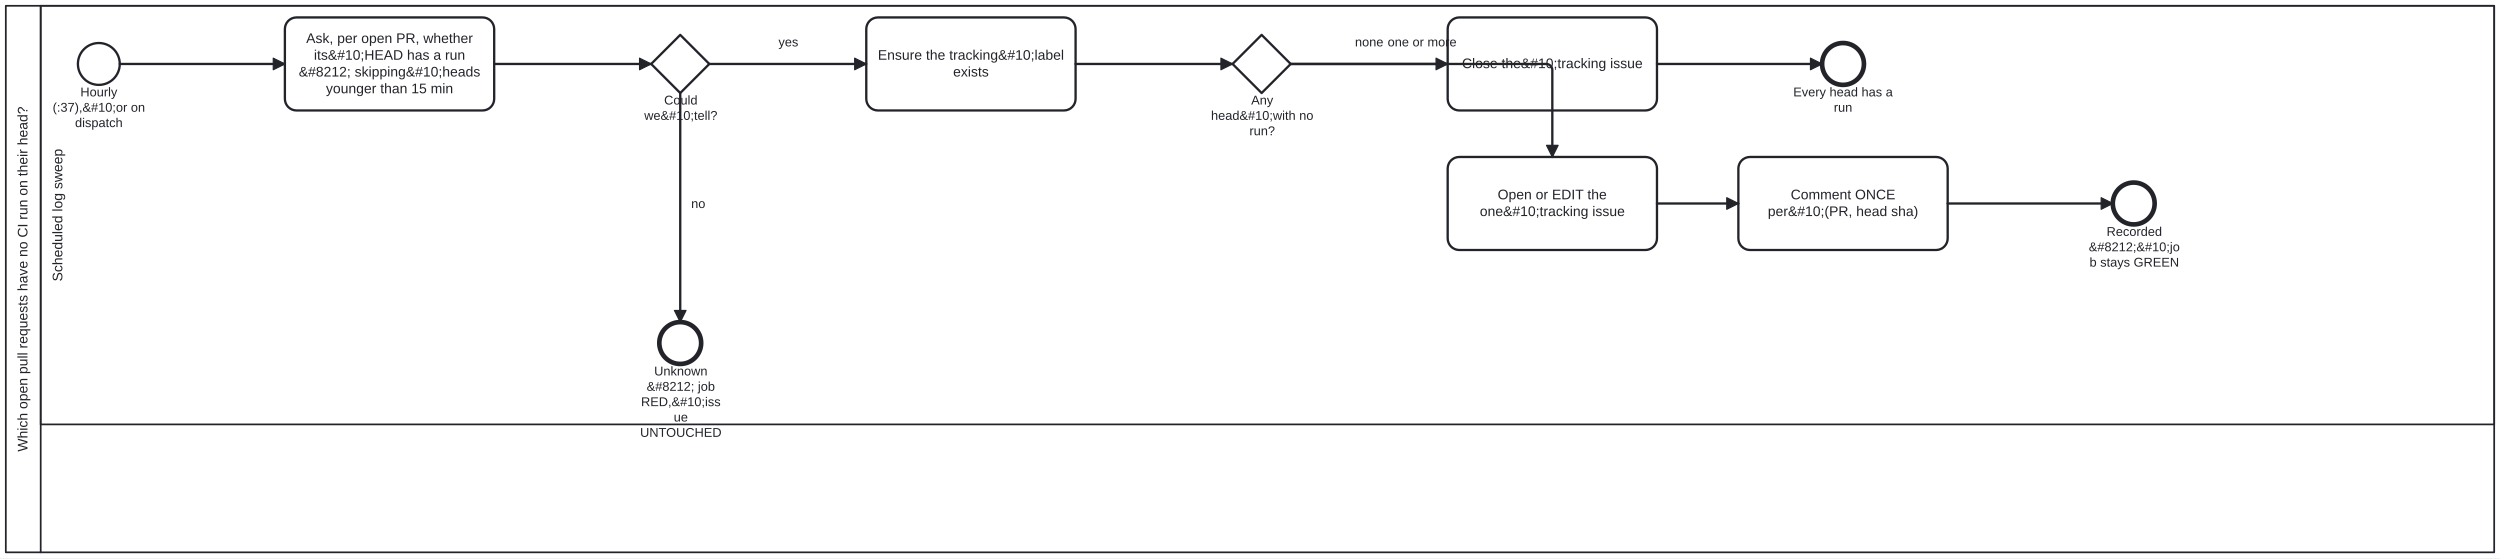
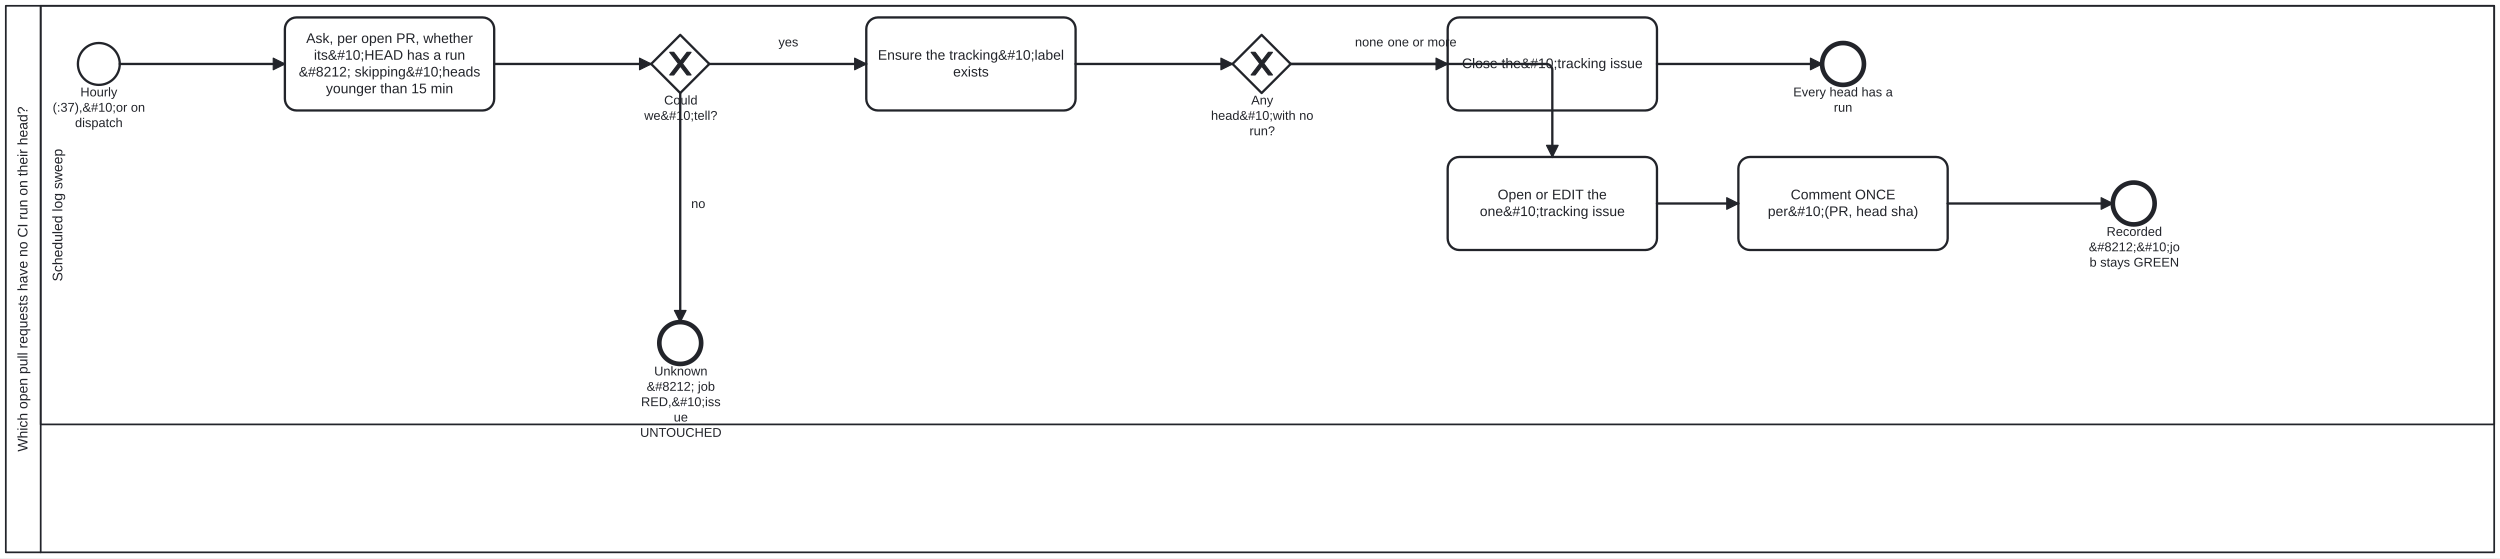
<svg xmlns="http://www.w3.org/2000/svg" width="100%" style="max-width:100%;height:auto" viewBox="55 55 2150 480" version="1.1">
  <rect x="55" y="55" width="2150" height="480" fill="#ffffff" />
  <g class="djs-group">
    <g class="djs-element djs-shape" data-element-id="Participant_Process_PrChecksPresent" style="display: block;" transform="matrix(1 0 0 1 60 60)">
      <g class="djs-visual">
        <rect x="0" y="0" width="2140" height="470" rx="0" ry="0" style="stroke-linecap: round; stroke-linejoin: round; stroke: rgb(34, 36, 42); stroke-width: 1.5px; fill: white; fill-opacity: 0.95;" />
        <path style="fill: none; stroke-linecap: round; stroke-linejoin: round; stroke: rgb(34, 36, 42); stroke-width: 1.5px;" d="M30,0L30,470" />
        <text lineHeight="1.2" class="djs-label" style="font-family: Arial, sans-serif; font-size: 12px; font-weight: normal; fill: rgb(34, 36, 42);" transform="matrix(-1.83697e-16 -1 1 -1.83697e-16 0 470)">
          <tspan x="86.573" y="18.6">Which open pull requests have no CI run on their head?</tspan>
        </text>
      </g>
      <rect class="djs-hit djs-hit-all" x="0" y="0" width="2140" height="470" style="fill: none; stroke-opacity: 0; stroke: white; stroke-width: 15px;" />
    </g>
    <g class="djs-children">
      <g class="djs-group">
        <g class="djs-element djs-shape" data-element-id="Lane_Ci" style="display: block;" transform="matrix(1 0 0 1 90 60)">
          <g class="djs-visual">
            <rect x="0" y="0" width="2110" height="360" rx="0" ry="0" style="stroke-linecap: round; stroke-linejoin: round; stroke: rgb(34, 36, 42); stroke-width: 1.5px; fill: white; fill-opacity: 0.25;" />
            <text lineHeight="1.2" class="djs-label" style="font-family: Arial, sans-serif; font-size: 12px; font-weight: normal; fill: rgb(34, 36, 42);" transform="matrix(-1.83697e-16 -1 1 -1.83697e-16 0 360)">
              <tspan x="122.959" y="18.6">Scheduled log sweep</tspan>
            </text>
          </g>
          <rect class="djs-hit djs-hit-all" x="0" y="0" width="2110" height="360" style="fill: none; stroke-opacity: 0; stroke: white; stroke-width: 15px;" />
        </g>
      </g>
      <g class="djs-group">
        <g class="djs-element djs-shape" data-element-id="Start_Sweep" style="display: block;" transform="matrix(1 0 0 1 122 92)">
          <g class="djs-visual">
            <circle cx="18" cy="18" r="18" style="stroke-linecap: round; stroke-linejoin: round; stroke: rgb(34, 36, 42); stroke-width: 2px; fill: white; fill-opacity: 0.95;" />
          </g>
          <rect class="djs-hit djs-hit-all" x="0" y="0" width="36" height="36" style="fill: none; stroke-opacity: 0; stroke: white; stroke-width: 15px;" />
        </g>
      </g>
      <g class="djs-group">
        <g class="djs-element djs-shape" data-element-id="Start_Sweep_label" style="display: block;" transform="matrix(1 0 0 1 100 128)">
          <g class="djs-visual">
            <text lineHeight="1.2" class="djs-label" style="font-family: Arial, sans-serif; font-size: 11px; font-weight: normal; fill: rgb(34, 36, 42);">
              <tspan x="24.107" y="9.9">Hourly </tspan>
              <tspan x="0.254" y="23.1">(:37),&amp;#10;or on</tspan>
              <tspan x="19.515" y="36.3">dispatch</tspan>
            </text>
          </g>
          <rect class="djs-hit djs-hit-all" x="0" y="0" width="80" height="40" style="fill: none; stroke-opacity: 0; stroke: white; stroke-width: 15px;" />
        </g>
      </g>
      <g class="djs-group">
        <g class="djs-element djs-shape" data-element-id="Task_Sweep" style="display: block;" transform="matrix(1 0 0 1 300 70)">
          <g class="djs-visual">
            <rect x="0" y="0" width="180" height="80" rx="10" ry="10" style="stroke-linecap: round; stroke-linejoin: round; stroke: rgb(34, 36, 42); stroke-width: 2px; fill: white; fill-opacity: 0.95;" />
            <text lineHeight="1.2" class="djs-label" style="font-family: Arial, sans-serif; font-size: 12px; font-weight: normal; fill: rgb(34, 36, 42);">
              <tspan x="18.296" y="22">Ask, per open PR, whether </tspan>
              <tspan x="24.967" y="36.4">its&amp;#10;HEAD has a run </tspan>
              <tspan x="11.938" y="50.8">&amp;#8212; skipping&amp;#10;heads </tspan>
              <tspan x="35.297" y="65.2">younger than 15 min</tspan>
            </text>
          </g>
          <rect class="djs-hit djs-hit-all" x="0" y="0" width="180" height="80" style="fill: none; stroke-opacity: 0; stroke: white; stroke-width: 15px;" />
        </g>
      </g>
      <g class="djs-group">
        <g class="djs-element djs-shape" data-element-id="GW_Determined" style="display: block;" transform="matrix(1 0 0 1 615 85)">
          <g class="djs-visual">
            <polygon points="25,0 50,25 25,50 0,25" style="stroke-linecap: round; stroke-linejoin: round; stroke: rgb(34, 36, 42); stroke-width: 2px; fill: white; fill-opacity: 0.95;" />
+             <path d="m 16,15 7.429,9.714 -7.429,9.714 3.429,0 5.714,-7.464 5.714,7.464 3.429,0 -7.429,-9.714 7.429,-9.714 -3.429,0 -5.714,7.464 -5.714,-7.464 -3.429,0 z" style="fill: rgb(34, 36, 42); stroke-linecap: round; stroke-linejoin: round; stroke: rgb(34, 36, 42); stroke-width: 1px;" />
          </g>
          <rect class="djs-hit djs-hit-all" x="0" y="0" width="50" height="50" style="fill: none; stroke-opacity: 0; stroke: white; stroke-width: 15px;" />
        </g>
      </g>
      <g class="djs-group">
        <g class="djs-element djs-shape" data-element-id="GW_Determined_label" style="display: block;" transform="matrix(1 0 0 1 609 135)">
          <g class="djs-visual">
            <text lineHeight="1.2" class="djs-label" style="font-family: Arial, sans-serif; font-size: 11px; font-weight: normal; fill: rgb(34, 36, 42);">
              <tspan x="17.13" y="9.9">Could </tspan>
              <tspan x="0.007" y="23.1">we&amp;#10;tell?</tspan>
            </text>
          </g>
          <rect class="djs-hit djs-hit-all" x="0" y="0" width="63" height="27" style="fill: none; stroke-opacity: 0; stroke: white; stroke-width: 15px;" />
        </g>
      </g>
      <g class="djs-group">
        <g class="djs-element djs-shape" data-element-id="End_Unknown" style="display: block;" transform="matrix(1 0 0 1 622 332)">
          <g class="djs-visual">
            <circle cx="18" cy="18" r="18" style="stroke-linecap: round; stroke-linejoin: round; stroke: rgb(34, 36, 42); stroke-width: 4px; fill: white; fill-opacity: 0.95;" />
          </g>
          <rect class="djs-hit djs-hit-all" x="0" y="0" width="36" height="36" style="fill: none; stroke-opacity: 0; stroke: white; stroke-width: 15px;" />
        </g>
      </g>
      <g class="djs-group">
        <g class="djs-element djs-shape" data-element-id="End_Unknown_label" style="display: block;" transform="matrix(1 0 0 1 600 368)">
          <g class="djs-visual">
            <text lineHeight="1.2" class="djs-label" style="font-family: Arial, sans-serif; font-size: 11px; font-weight: normal; fill: rgb(34, 36, 42);">
              <tspan x="17.571" y="9.9">Unknown </tspan>
              <tspan x="11.142" y="23.1">&amp;#8212; job </tspan>
              <tspan x="6.265" y="36.3">RED,&amp;#10;iss</tspan>
              <tspan x="34.382" y="49.5">ue </tspan>
              <tspan x="5.462" y="62.7">UNTOUCHED</tspan>
            </text>
          </g>
          <rect class="djs-hit djs-hit-all" x="0" y="0" width="81" height="53" style="fill: none; stroke-opacity: 0; stroke: white; stroke-width: 15px;" />
        </g>
      </g>
      <g class="djs-group">
        <g class="djs-element djs-shape" data-element-id="Task_Label" style="display: block;" transform="matrix(1 0 0 1 800 70)">
          <g class="djs-visual">
            <rect x="0" y="0" width="180" height="80" rx="10" ry="10" style="stroke-linecap: round; stroke-linejoin: round; stroke: rgb(34, 36, 42); stroke-width: 2px; fill: white; fill-opacity: 0.95;" />
            <text lineHeight="1.2" class="djs-label" style="font-family: Arial, sans-serif; font-size: 12px; font-weight: normal; fill: rgb(34, 36, 42);">
              <tspan x="9.949" y="36.4">Ensure the tracking&amp;#10;label </tspan>
              <tspan x="74.663" y="50.8">exists</tspan>
            </text>
          </g>
          <rect class="djs-hit djs-hit-all" x="0" y="0" width="180" height="80" style="fill: none; stroke-opacity: 0; stroke: white; stroke-width: 15px;" />
        </g>
      </g>
      <g class="djs-group">
        <g class="djs-element djs-shape" data-element-id="GW_Finding" style="display: block;" transform="matrix(1 0 0 1 1115 85)">
          <g class="djs-visual">
            <polygon points="25,0 50,25 25,50 0,25" style="stroke-linecap: round; stroke-linejoin: round; stroke: rgb(34, 36, 42); stroke-width: 2px; fill: white; fill-opacity: 0.95;" />
+             <path d="m 16,15 7.429,9.714 -7.429,9.714 3.429,0 5.714,-7.464 5.714,7.464 3.429,0 -7.429,-9.714 7.429,-9.714 -3.429,0 -5.714,7.464 -5.714,-7.464 -3.429,0 z" style="fill: rgb(34, 36, 42); stroke-linecap: round; stroke-linejoin: round; stroke: rgb(34, 36, 42); stroke-width: 1px;" />
          </g>
          <rect class="djs-hit djs-hit-all" x="0" y="0" width="50" height="50" style="fill: none; stroke-opacity: 0; stroke: white; stroke-width: 15px;" />
        </g>
      </g>
      <g class="djs-group">
        <g class="djs-element djs-shape" data-element-id="GW_Finding_label" style="display: block;" transform="matrix(1 0 0 1 1096 135)">
          <g class="djs-visual">
            <text lineHeight="1.2" class="djs-label" style="font-family: Arial, sans-serif; font-size: 11px; font-weight: normal; fill: rgb(34, 36, 42);">
              <tspan x="35.023" y="9.9">Any </tspan>
              <tspan x="0.465" y="23.1">head&amp;#10;with no</tspan>
              <tspan x="33.492" y="36.3">run?</tspan>
            </text>
          </g>
          <rect class="djs-hit djs-hit-all" x="0" y="0" width="89" height="40" style="fill: none; stroke-opacity: 0; stroke: white; stroke-width: 15px;" />
        </g>
      </g>
      <g class="djs-group">
        <g class="djs-element djs-shape" data-element-id="Task_Close" style="display: block;" transform="matrix(1 0 0 1 1300 70)">
          <g class="djs-visual">
            <rect x="0" y="0" width="180" height="80" rx="10" ry="10" style="stroke-linecap: round; stroke-linejoin: round; stroke: rgb(34, 36, 42); stroke-width: 2px; fill: white; fill-opacity: 0.95;" />
            <text lineHeight="1.2" class="djs-label" style="font-family: Arial, sans-serif; font-size: 12px; font-weight: normal; fill: rgb(34, 36, 42);">
              <tspan x="12.29" y="43.6">Close the&amp;#10;tracking issue</tspan>
            </text>
          </g>
          <rect class="djs-hit djs-hit-all" x="0" y="0" width="180" height="80" style="fill: none; stroke-opacity: 0; stroke: white; stroke-width: 15px;" />
        </g>
      </g>
      <g class="djs-group">
        <g class="djs-element djs-shape" data-element-id="End_Clean" style="display: block;" transform="matrix(1 0 0 1 1622 92)">
          <g class="djs-visual">
            <circle cx="18" cy="18" r="18" style="stroke-linecap: round; stroke-linejoin: round; stroke: rgb(34, 36, 42); stroke-width: 4px; fill: white; fill-opacity: 0.95;" />
          </g>
          <rect class="djs-hit djs-hit-all" x="0" y="0" width="36" height="36" style="fill: none; stroke-opacity: 0; stroke: white; stroke-width: 15px;" />
        </g>
      </g>
      <g class="djs-group">
        <g class="djs-element djs-shape" data-element-id="End_Clean_label" style="display: block;" transform="matrix(1 0 0 1 1597 128)">
          <g class="djs-visual">
            <text lineHeight="1.2" class="djs-label" style="font-family: Arial, sans-serif; font-size: 11px; font-weight: normal; fill: rgb(34, 36, 42);">
              <tspan x="0.195" y="9.9">Every head has a</tspan>
              <tspan x="35.051" y="23.1">run</tspan>
            </text>
          </g>
          <rect class="djs-hit djs-hit-all" x="0" y="0" width="86" height="27" style="fill: none; stroke-opacity: 0; stroke: white; stroke-width: 15px;" />
        </g>
      </g>
      <g class="djs-group">
        <g class="djs-element djs-shape" data-element-id="Task_Track" style="display: block;" transform="matrix(1 0 0 1 1300 190)">
          <g class="djs-visual">
            <rect x="0" y="0" width="180" height="80" rx="10" ry="10" style="stroke-linecap: round; stroke-linejoin: round; stroke: rgb(34, 36, 42); stroke-width: 2px; fill: white; fill-opacity: 0.95;" />
            <text lineHeight="1.2" class="djs-label" style="font-family: Arial, sans-serif; font-size: 12px; font-weight: normal; fill: rgb(34, 36, 42);">
              <tspan x="42.979" y="36.4">Open or EDIT the </tspan>
              <tspan x="27.627" y="50.8">one&amp;#10;tracking issue</tspan>
            </text>
          </g>
          <rect class="djs-hit djs-hit-all" x="0" y="0" width="180" height="80" style="fill: none; stroke-opacity: 0; stroke: white; stroke-width: 15px;" />
        </g>
      </g>
      <g class="djs-group">
        <g class="djs-element djs-shape" data-element-id="Task_Comment" style="display: block;" transform="matrix(1 0 0 1 1550 190)">
          <g class="djs-visual">
            <rect x="0" y="0" width="180" height="80" rx="10" ry="10" style="stroke-linecap: round; stroke-linejoin: round; stroke: rgb(34, 36, 42); stroke-width: 2px; fill: white; fill-opacity: 0.95;" />
            <text lineHeight="1.2" class="djs-label" style="font-family: Arial, sans-serif; font-size: 12px; font-weight: normal; fill: rgb(34, 36, 42);">
              <tspan x="44.991" y="36.4">Comment ONCE </tspan>
              <tspan x="25.295" y="50.8">per&amp;#10;(PR, head sha)</tspan>
            </text>
          </g>
          <rect class="djs-hit djs-hit-all" x="0" y="0" width="180" height="80" style="fill: none; stroke-opacity: 0; stroke: white; stroke-width: 15px;" />
        </g>
      </g>
      <g class="djs-group">
        <g class="djs-element djs-shape" data-element-id="End_Recorded" style="display: block;" transform="matrix(1 0 0 1 1872 212)">
          <g class="djs-visual">
            <circle cx="18" cy="18" r="18" style="stroke-linecap: round; stroke-linejoin: round; stroke: rgb(34, 36, 42); stroke-width: 4px; fill: white; fill-opacity: 0.95;" />
          </g>
          <rect class="djs-hit djs-hit-all" x="0" y="0" width="36" height="36" style="fill: none; stroke-opacity: 0; stroke: white; stroke-width: 15px;" />
        </g>
      </g>
      <g class="djs-group">
        <g class="djs-element djs-shape" data-element-id="End_Recorded_label" style="display: block;" transform="matrix(1 0 0 1 1848 248)">
          <g class="djs-visual">
            <text lineHeight="1.2" class="djs-label" style="font-family: Arial, sans-serif; font-size: 11px; font-weight: normal; fill: rgb(34, 36, 42);">
              <tspan x="18.652" y="9.9">Recorded </tspan>
              <tspan x="3.355" y="23.1">&amp;#8212;&amp;#10;jo</tspan>
              <tspan x="3.989" y="36.3">b stays GREEN</tspan>
            </text>
          </g>
          <rect class="djs-hit djs-hit-all" x="0" y="0" width="85" height="40" style="fill: none; stroke-opacity: 0; stroke: white; stroke-width: 15px;" />
        </g>
      </g>
      <g class="djs-group">
        <g class="djs-element djs-connection" data-element-id="Flow_0" style="display: block;">
          <g class="djs-visual">
            <defs>
              <marker id="folio-marker-1" viewBox="0 0 20 20" refX="11" refY="10" markerWidth="10" markerHeight="10" orient="auto">
                <path d="M 1 5 L 11 10 L 1 15 Z" style="stroke-linecap: round; stroke-linejoin: round; stroke: rgb(34, 36, 42); stroke-width: 1px; fill: rgb(34, 36, 42);" />
              </marker>
            </defs>
            <path data-corner-radius="5" style="fill: none; stroke-linecap: round; stroke-linejoin: round; stroke: rgb(34, 36, 42); stroke-width: 2px; marker-end: url('#folio-marker-1');" d="M158,110L300,110" />
          </g>
          <path d="M158,110L300,110" class="djs-hit djs-hit-stroke" style="fill: none; stroke-opacity: 0; stroke: white; stroke-width: 15px;" />
        </g>
      </g>
      <g class="djs-group">
        <g class="djs-element djs-connection" data-element-id="Flow_1" style="display: block;">
          <g class="djs-visual">
            <defs>
              <marker id="folio-marker-2" viewBox="0 0 20 20" refX="11" refY="10" markerWidth="10" markerHeight="10" orient="auto">
                <path d="M 1 5 L 11 10 L 1 15 Z" style="stroke-linecap: round; stroke-linejoin: round; stroke: rgb(34, 36, 42); stroke-width: 1px; fill: rgb(34, 36, 42);" />
              </marker>
            </defs>
            <path data-corner-radius="5" style="fill: none; stroke-linecap: round; stroke-linejoin: round; stroke: rgb(34, 36, 42); stroke-width: 2px; marker-end: url('#folio-marker-2');" d="M480,110L615,110" />
          </g>
          <path d="M480,110L615,110" class="djs-hit djs-hit-stroke" style="fill: none; stroke-opacity: 0; stroke: white; stroke-width: 15px;" />
        </g>
      </g>
      <g class="djs-group">
        <g class="djs-element djs-connection" data-element-id="Flow_2" style="display: block;">
          <g class="djs-visual">
            <defs>
              <marker id="folio-marker-3" viewBox="0 0 20 20" refX="11" refY="10" markerWidth="10" markerHeight="10" orient="auto">
                <path d="M 1 5 L 11 10 L 1 15 Z" style="stroke-linecap: round; stroke-linejoin: round; stroke: rgb(34, 36, 42); stroke-width: 1px; fill: rgb(34, 36, 42);" />
              </marker>
            </defs>
            <path data-corner-radius="5" style="fill: none; stroke-linecap: round; stroke-linejoin: round; stroke: rgb(34, 36, 42); stroke-width: 2px; marker-end: url('#folio-marker-3');" d="M640,135L640,332" />
          </g>
          <path d="M640,135L640,332" class="djs-hit djs-hit-stroke" style="fill: none; stroke-opacity: 0; stroke: white; stroke-width: 15px;" />
        </g>
      </g>
      <g class="djs-group">
        <g class="djs-element djs-shape" data-element-id="Flow_2_label" style="display: block;" transform="matrix(1 0 0 1 649 224)">
          <g class="djs-visual">
            <text lineHeight="1.2" class="djs-label" style="font-family: Arial, sans-serif; font-size: 11px; font-weight: normal; fill: rgb(34, 36, 42);">
              <tspan x="0.382" y="9.9">no</tspan>
            </text>
          </g>
          <rect class="djs-hit djs-hit-all" x="0" y="0" width="13" height="14" style="fill: none; stroke-opacity: 0; stroke: white; stroke-width: 15px;" />
        </g>
      </g>
      <g class="djs-group">
        <g class="djs-element djs-connection" data-element-id="Flow_3" style="display: block;">
          <g class="djs-visual">
            <defs>
              <marker id="folio-marker-4" viewBox="0 0 20 20" refX="11" refY="10" markerWidth="10" markerHeight="10" orient="auto">
                <path d="M 1 5 L 11 10 L 1 15 Z" style="stroke-linecap: round; stroke-linejoin: round; stroke: rgb(34, 36, 42); stroke-width: 1px; fill: rgb(34, 36, 42);" />
              </marker>
            </defs>
            <path data-corner-radius="5" style="fill: none; stroke-linecap: round; stroke-linejoin: round; stroke: rgb(34, 36, 42); stroke-width: 2px; marker-end: url('#folio-marker-4');" d="M665,110L800,110" />
          </g>
          <path d="M665,110L800,110" class="djs-hit djs-hit-stroke" style="fill: none; stroke-opacity: 0; stroke: white; stroke-width: 15px;" />
        </g>
      </g>
      <g class="djs-group">
        <g class="djs-element djs-shape" data-element-id="Flow_3_label" style="display: block;" transform="matrix(1 0 0 1 724 85)">
          <g class="djs-visual">
            <text lineHeight="1.2" class="djs-label" style="font-family: Arial, sans-serif; font-size: 11px; font-weight: normal; fill: rgb(34, 36, 42);">
              <tspan x="0.441" y="9.9">yes</tspan>
            </text>
          </g>
          <rect class="djs-hit djs-hit-all" x="0" y="0" width="18" height="14" style="fill: none; stroke-opacity: 0; stroke: white; stroke-width: 15px;" />
        </g>
      </g>
      <g class="djs-group">
        <g class="djs-element djs-connection" data-element-id="Flow_4" style="display: block;">
          <g class="djs-visual">
            <defs>
              <marker id="folio-marker-5" viewBox="0 0 20 20" refX="11" refY="10" markerWidth="10" markerHeight="10" orient="auto">
                <path d="M 1 5 L 11 10 L 1 15 Z" style="stroke-linecap: round; stroke-linejoin: round; stroke: rgb(34, 36, 42); stroke-width: 1px; fill: rgb(34, 36, 42);" />
              </marker>
            </defs>
            <path data-corner-radius="5" style="fill: none; stroke-linecap: round; stroke-linejoin: round; stroke: rgb(34, 36, 42); stroke-width: 2px; marker-end: url('#folio-marker-5');" d="M980,110L1115,110" />
          </g>
          <path d="M980,110L1115,110" class="djs-hit djs-hit-stroke" style="fill: none; stroke-opacity: 0; stroke: white; stroke-width: 15px;" />
        </g>
      </g>
      <g class="djs-group">
        <g class="djs-element djs-connection" data-element-id="Flow_5" style="display: block;">
          <g class="djs-visual">
            <defs>
              <marker id="folio-marker-6" viewBox="0 0 20 20" refX="11" refY="10" markerWidth="10" markerHeight="10" orient="auto">
                <path d="M 1 5 L 11 10 L 1 15 Z" style="stroke-linecap: round; stroke-linejoin: round; stroke: rgb(34, 36, 42); stroke-width: 1px; fill: rgb(34, 36, 42);" />
              </marker>
            </defs>
            <path data-corner-radius="5" style="fill: none; stroke-linecap: round; stroke-linejoin: round; stroke: rgb(34, 36, 42); stroke-width: 2px; marker-end: url('#folio-marker-6');" d="M1165,110L1300,110" />
          </g>
          <path d="M1165,110L1300,110" class="djs-hit djs-hit-stroke" style="fill: none; stroke-opacity: 0; stroke: white; stroke-width: 15px;" />
        </g>
      </g>
      <g class="djs-group">
        <g class="djs-element djs-shape" data-element-id="Flow_5_label" style="display: block;" transform="matrix(1 0 0 1 1220 85)">
          <g class="djs-visual">
            <text lineHeight="1.2" class="djs-label" style="font-family: Arial, sans-serif; font-size: 11px; font-weight: normal; fill: rgb(34, 36, 42);">
              <tspan x="0.265" y="9.9">none</tspan>
            </text>
          </g>
          <rect class="djs-hit djs-hit-all" x="0" y="0" width="25" height="14" style="fill: none; stroke-opacity: 0; stroke: white; stroke-width: 15px;" />
        </g>
      </g>
      <g class="djs-group">
        <g class="djs-element djs-connection" data-element-id="Flow_6" style="display: block;">
          <g class="djs-visual">
            <defs>
              <marker id="folio-marker-7" viewBox="0 0 20 20" refX="11" refY="10" markerWidth="10" markerHeight="10" orient="auto">
                <path d="M 1 5 L 11 10 L 1 15 Z" style="stroke-linecap: round; stroke-linejoin: round; stroke: rgb(34, 36, 42); stroke-width: 1px; fill: rgb(34, 36, 42);" />
              </marker>
            </defs>
            <path data-corner-radius="5" style="fill: none; stroke-linecap: round; stroke-linejoin: round; stroke: rgb(34, 36, 42); stroke-width: 2px; marker-end: url('#folio-marker-7');" d="M1480,110L1622,110" />
          </g>
          <path d="M1480,110L1622,110" class="djs-hit djs-hit-stroke" style="fill: none; stroke-opacity: 0; stroke: white; stroke-width: 15px;" />
        </g>
      </g>
      <g class="djs-group">
        <g class="djs-element djs-connection" data-element-id="Flow_7" style="display: block;">
          <g class="djs-visual">
            <defs>
              <marker id="folio-marker-8" viewBox="0 0 20 20" refX="11" refY="10" markerWidth="10" markerHeight="10" orient="auto">
                <path d="M 1 5 L 11 10 L 1 15 Z" style="stroke-linecap: round; stroke-linejoin: round; stroke: rgb(34, 36, 42); stroke-width: 1px; fill: rgb(34, 36, 42);" />
              </marker>
            </defs>
            <path data-corner-radius="5" style="fill: none; stroke-linecap: round; stroke-linejoin: round; stroke: rgb(34, 36, 42); stroke-width: 2px; marker-end: url('#folio-marker-8');" d="M1165,110L1385,110C1387.5,110,1390,112.5,1390,115L1390,190" />
          </g>
          <path d="M1165,110L1390,110L1390,190" class="djs-hit djs-hit-stroke" style="fill: none; stroke-opacity: 0; stroke: white; stroke-width: 15px;" />
        </g>
      </g>
      <g class="djs-group">
        <g class="djs-element djs-shape" data-element-id="Flow_7_label" style="display: block;" transform="matrix(1 0 0 1 1248 85)">
          <g class="djs-visual">
            <text lineHeight="1.2" class="djs-label" style="font-family: Arial, sans-serif; font-size: 11px; font-weight: normal; fill: rgb(34, 36, 42);">
              <tspan x="0.346" y="9.9">one or more</tspan>
            </text>
          </g>
          <rect class="djs-hit djs-hit-all" x="0" y="0" width="60" height="14" style="fill: none; stroke-opacity: 0; stroke: white; stroke-width: 15px;" />
        </g>
      </g>
      <g class="djs-group">
        <g class="djs-element djs-connection" data-element-id="Flow_8" style="display: block;">
          <g class="djs-visual">
            <defs>
              <marker id="folio-marker-9" viewBox="0 0 20 20" refX="11" refY="10" markerWidth="10" markerHeight="10" orient="auto">
                <path d="M 1 5 L 11 10 L 1 15 Z" style="stroke-linecap: round; stroke-linejoin: round; stroke: rgb(34, 36, 42); stroke-width: 1px; fill: rgb(34, 36, 42);" />
              </marker>
            </defs>
            <path data-corner-radius="5" style="fill: none; stroke-linecap: round; stroke-linejoin: round; stroke: rgb(34, 36, 42); stroke-width: 2px; marker-end: url('#folio-marker-9');" d="M1480,230L1550,230" />
          </g>
          <path d="M1480,230L1550,230" class="djs-hit djs-hit-stroke" style="fill: none; stroke-opacity: 0; stroke: white; stroke-width: 15px;" />
        </g>
      </g>
      <g class="djs-group">
        <g class="djs-element djs-connection" data-element-id="Flow_9" style="display: block;">
          <g class="djs-visual">
            <defs>
              <marker id="folio-marker-10" viewBox="0 0 20 20" refX="11" refY="10" markerWidth="10" markerHeight="10" orient="auto">
                <path d="M 1 5 L 11 10 L 1 15 Z" style="stroke-linecap: round; stroke-linejoin: round; stroke: rgb(34, 36, 42); stroke-width: 1px; fill: rgb(34, 36, 42);" />
              </marker>
            </defs>
            <path data-corner-radius="5" style="fill: none; stroke-linecap: round; stroke-linejoin: round; stroke: rgb(34, 36, 42); stroke-width: 2px; marker-end: url('#folio-marker-10');" d="M1730,230L1872,230" />
          </g>
          <path d="M1730,230L1872,230" class="djs-hit djs-hit-stroke" style="fill: none; stroke-opacity: 0; stroke: white; stroke-width: 15px;" />
        </g>
      </g>
    </g>
  </g>
</svg>
